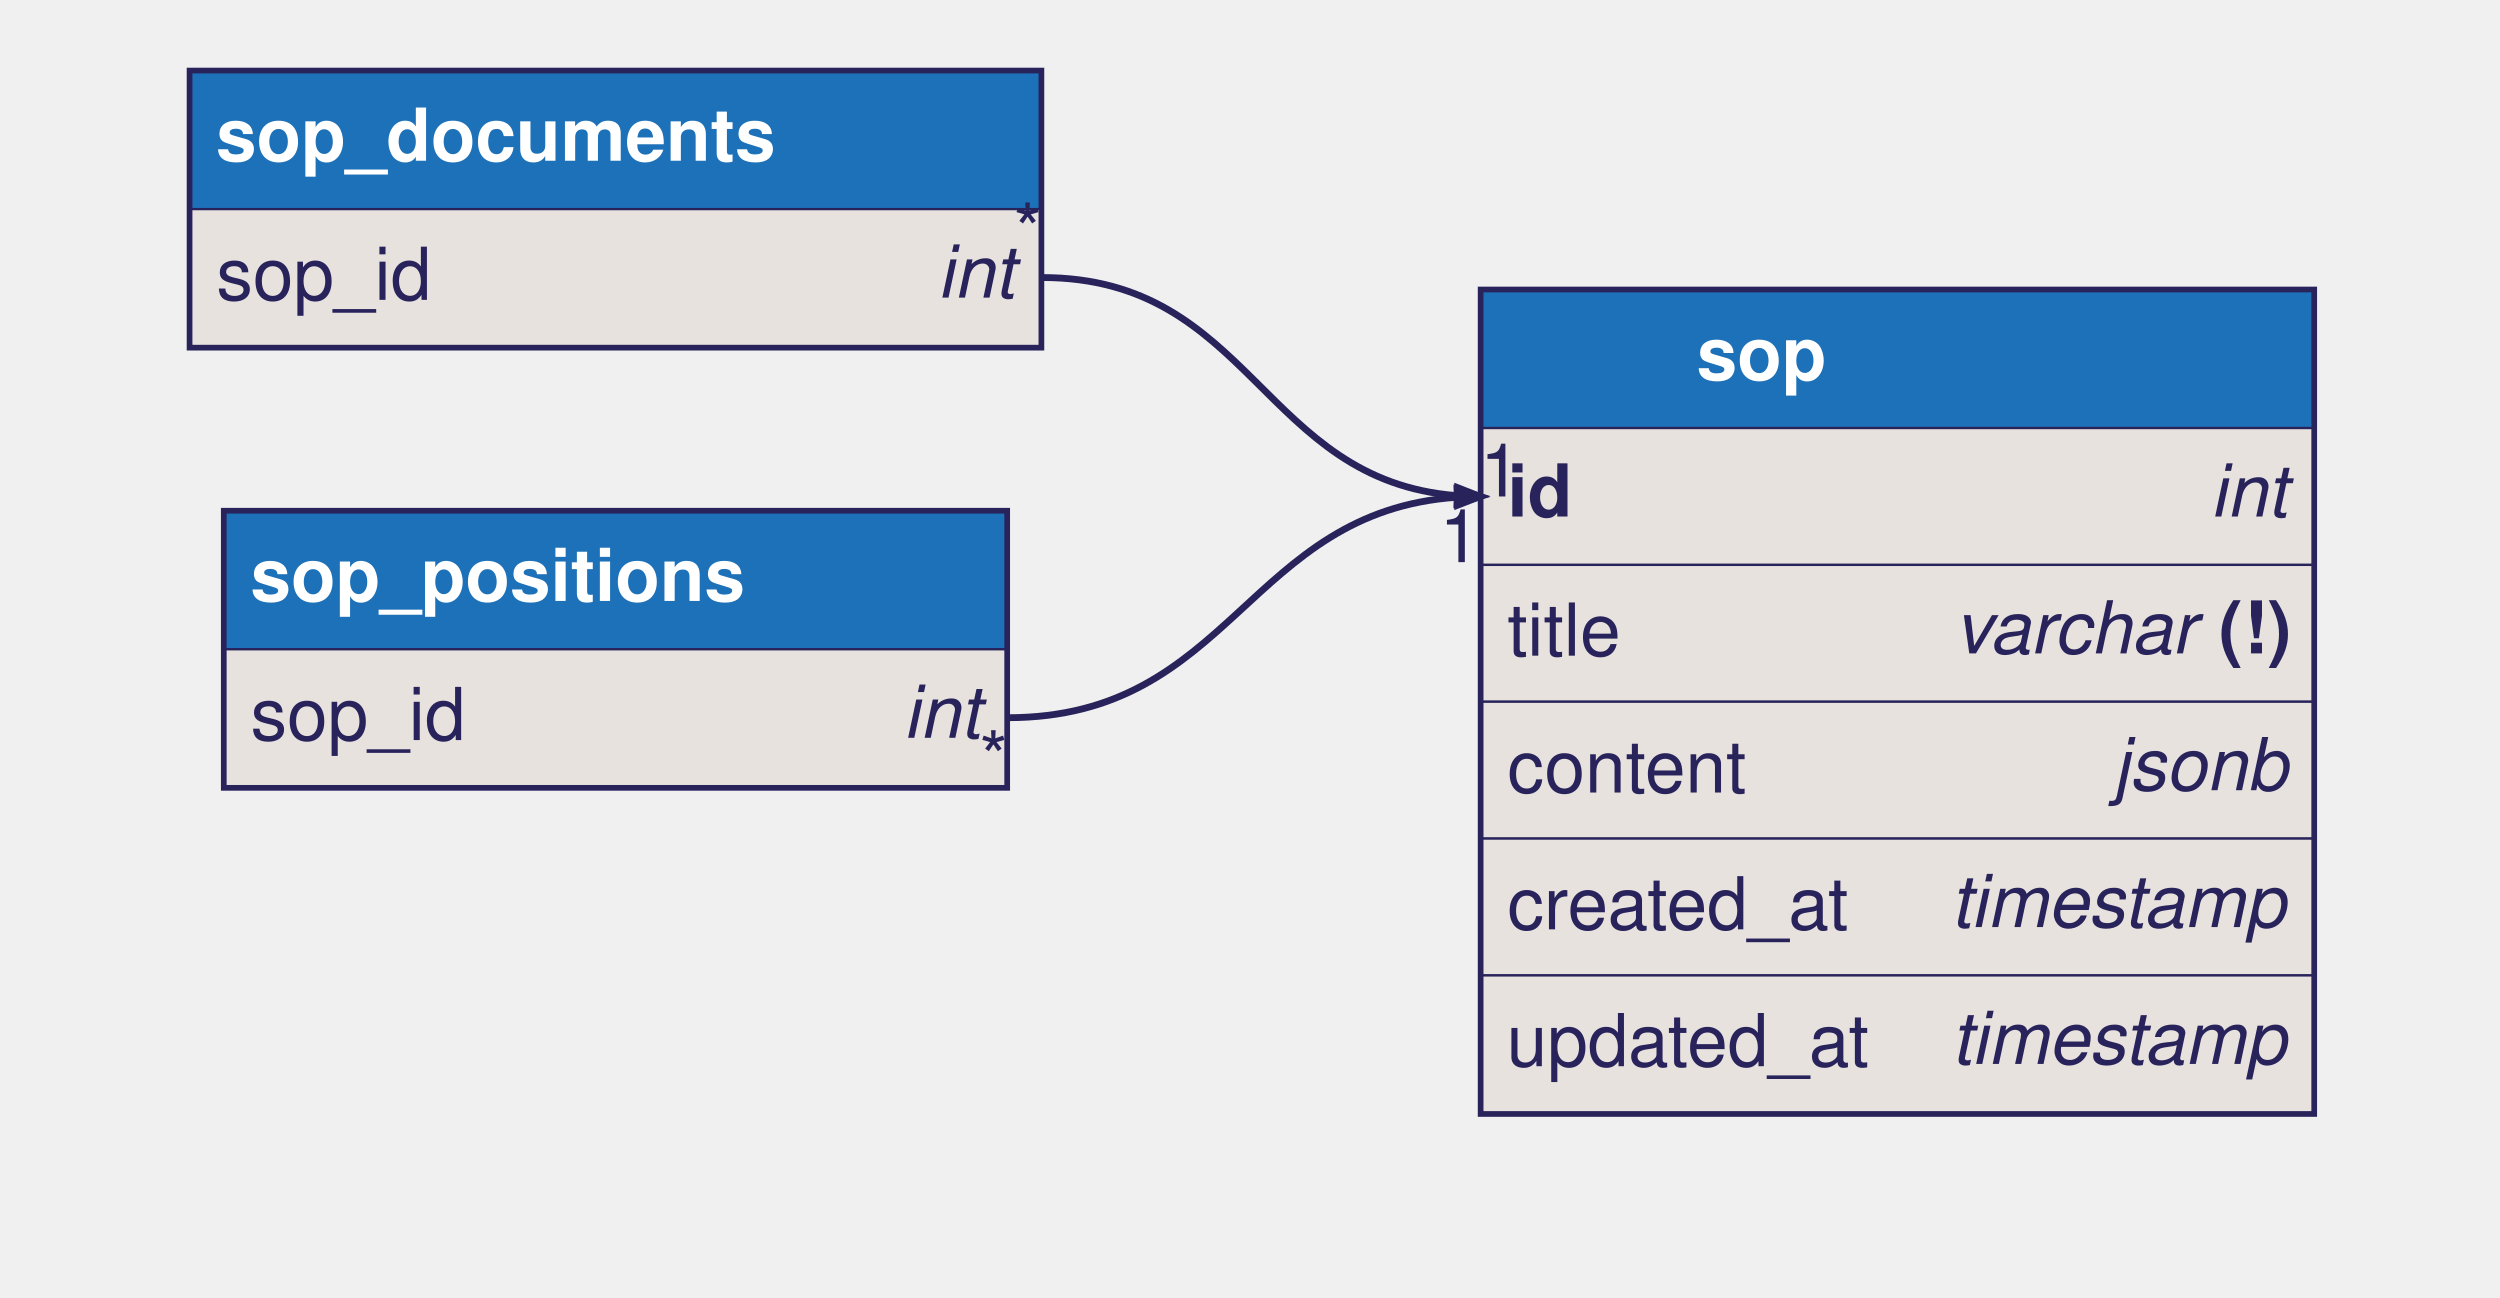
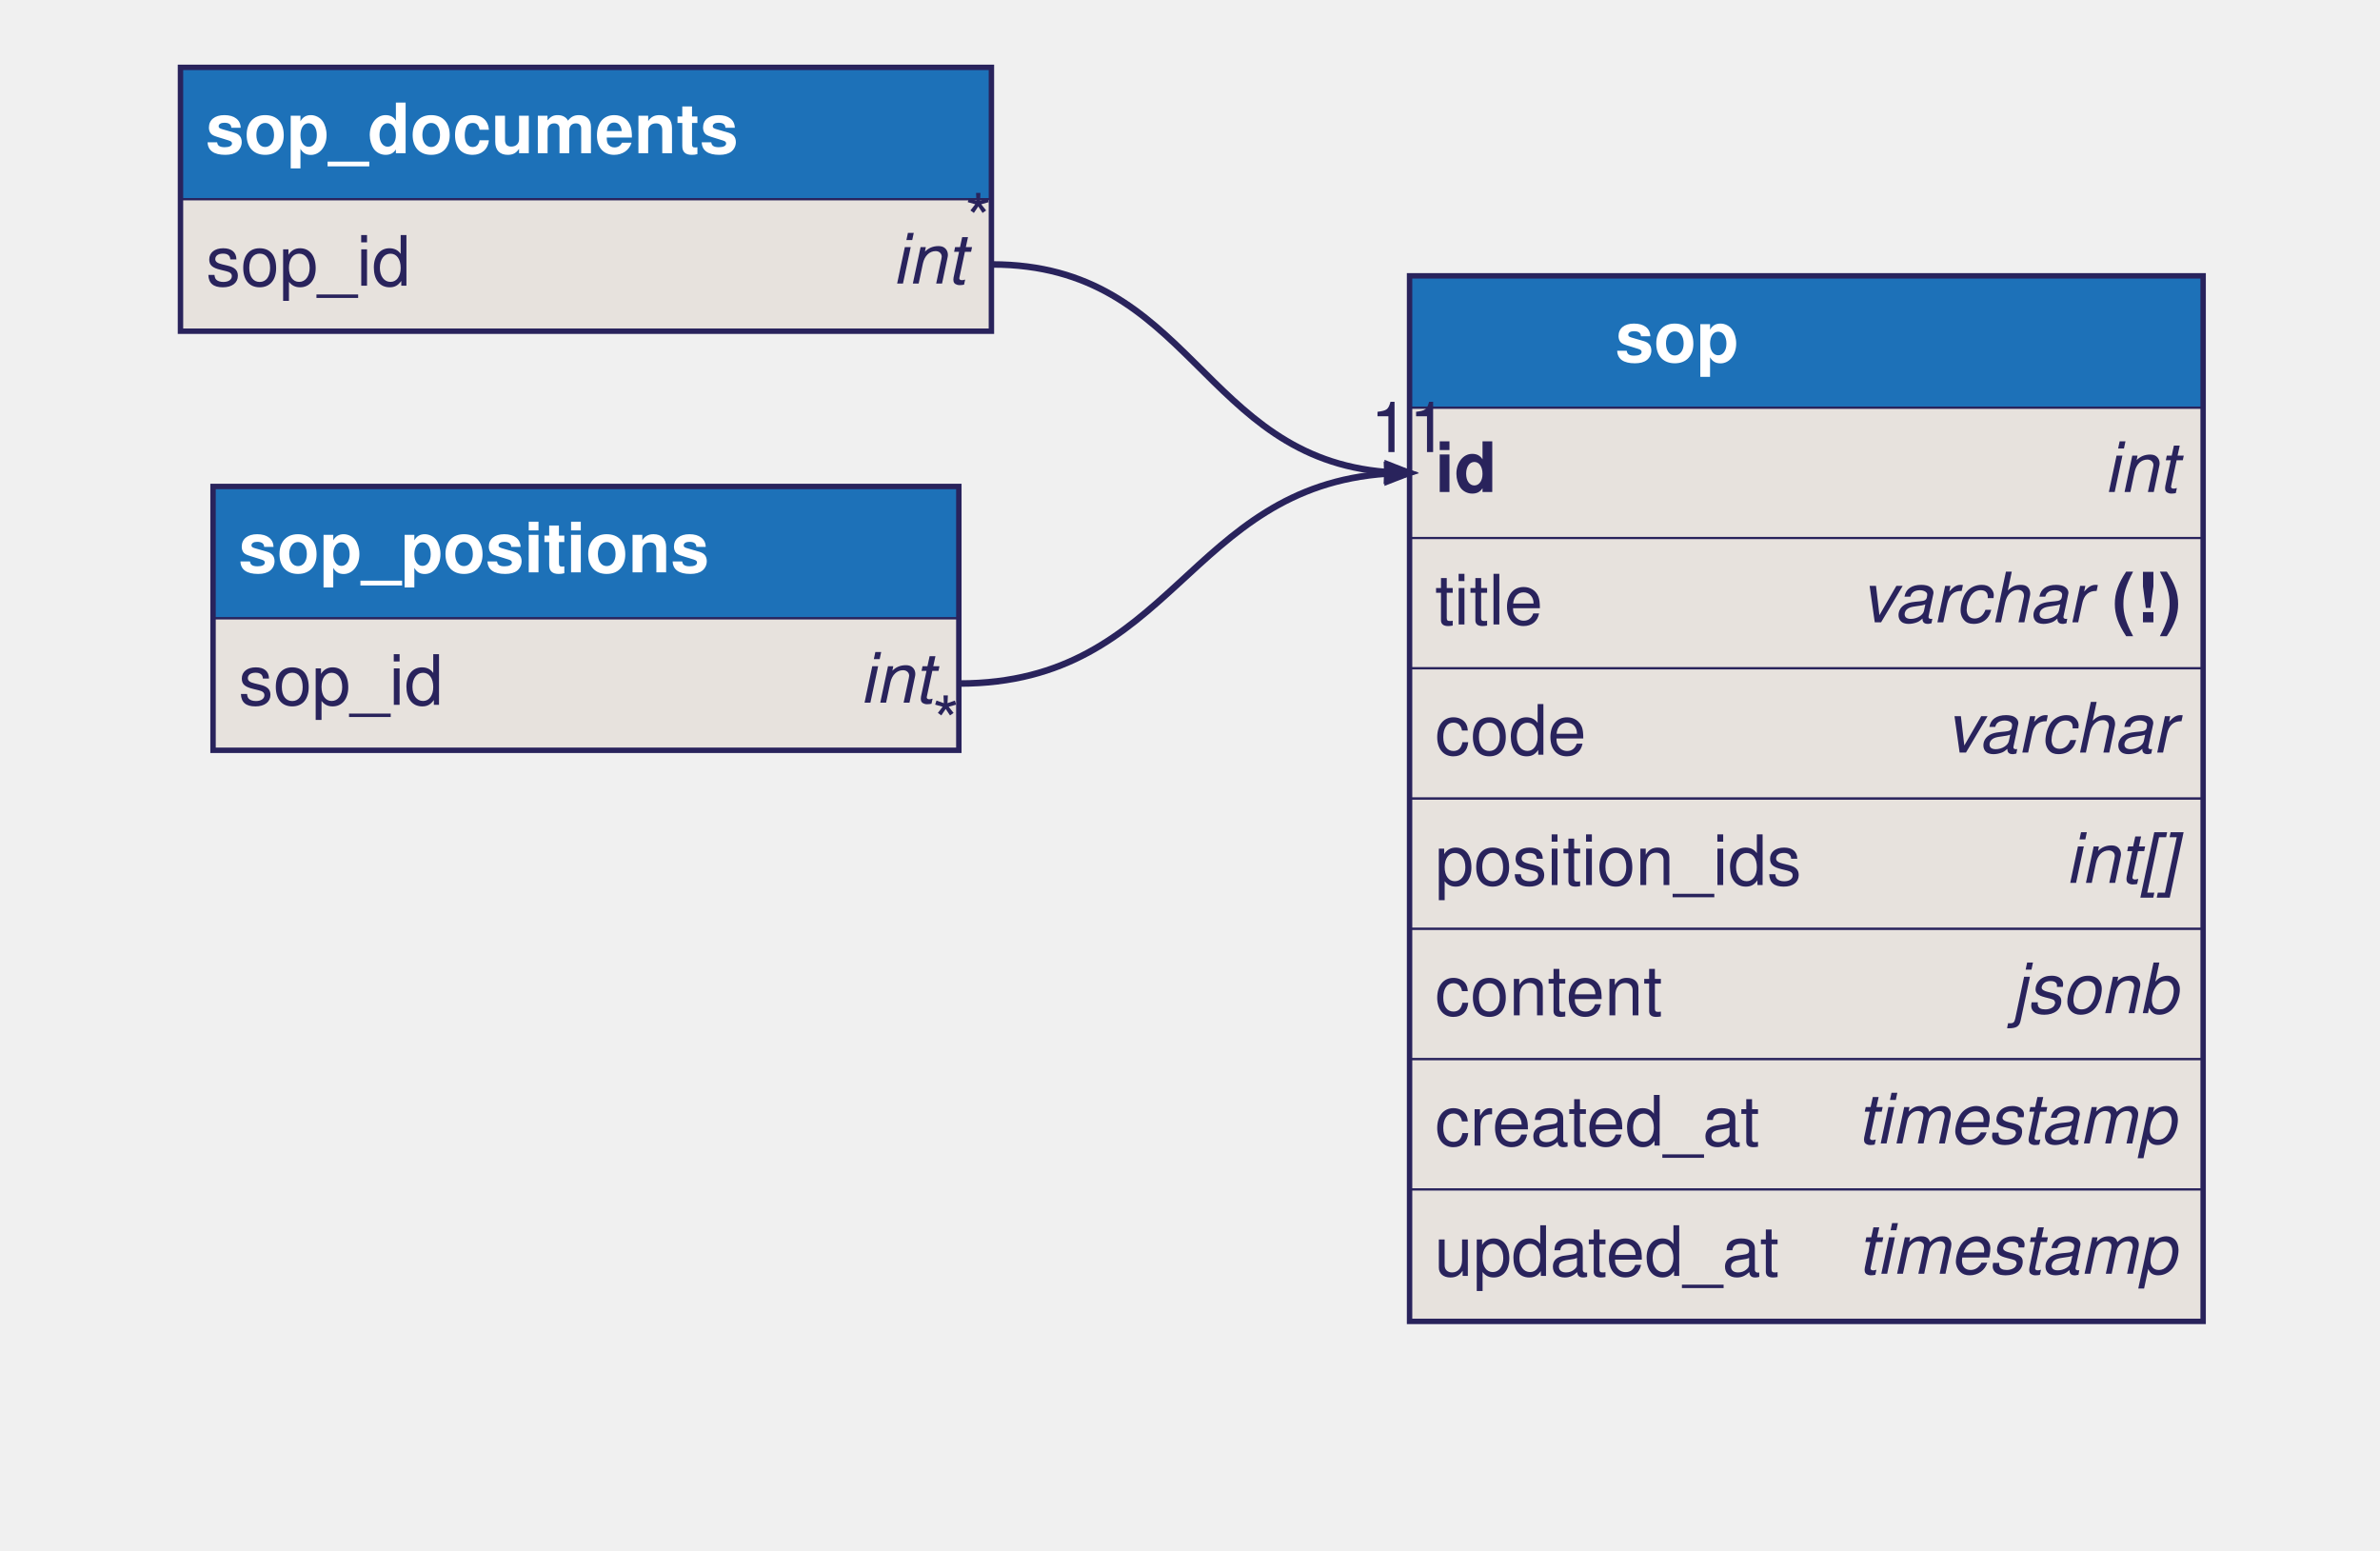
- <svg xmlns="http://www.w3.org/2000/svg" width="1096pt" height="569pt" viewBox="0.00 0.00 1096.17 569.07">
-   <g id="graph0" class="graph" transform="scale(1 1) rotate(0) translate(4 565.07)">
+ <svg xmlns="http://www.w3.org/2000/svg" width="1096pt" height="714pt" viewBox="0.00 0.00 1096.17 713.92">
+   <g id="graph0" class="graph" transform="scale(1 1) rotate(0) translate(4 709.92)">
    <g id="sop" class="node">
-       <ellipse fill="none" stroke="black" stroke-width="0" cx="827.96" cy="-257.39" rx="260.43" ry="257.27" />
-       <polygon fill="#1d71b8" stroke="transparent" points="645.96,-377.39 645.96,-437.39 1009.96,-437.39 1009.96,-377.39 645.96,-377.39" />
-       <polygon fill="none" stroke="#29235c" points="645.96,-377.39 645.96,-437.39 1009.96,-437.39 1009.96,-377.39 645.96,-377.39" />
-       <text text-anchor="start" x="739.92" y="-398.59" font-family="Helvetica,sans-Serif" font-weight="bold" font-size="32.00" fill="#ffffff">       sop       </text>
-       <polygon fill="#e7e2dd" stroke="transparent" points="645.96,-317.39 645.96,-377.39 1009.96,-377.39 1009.96,-317.39 645.96,-317.39" />
-       <polygon fill="none" stroke="#29235c" points="645.96,-317.39 645.96,-377.39 1009.96,-377.39 1009.96,-317.39 645.96,-317.39" />
-       <text text-anchor="start" x="656.96" y="-338.59" font-family="Helvetica,sans-Serif" font-weight="bold" font-size="32.00" fill="#29235c">id</text>
-       <text text-anchor="start" x="681.85" y="-338.59" font-family="Helvetica,sans-Serif" font-size="32.00" fill="#29235c">    </text>
-       <text text-anchor="start" x="965.18" y="-338.59" font-family="Helvetica,sans-Serif" font-style="italic" font-size="32.00" fill="#29235c">int</text>
-       <polygon fill="#e7e2dd" stroke="transparent" points="645.96,-257.39 645.96,-317.39 1009.96,-317.39 1009.96,-257.39 645.96,-257.39" />
-       <polygon fill="none" stroke="#29235c" points="645.96,-257.39 645.96,-317.39 1009.96,-317.39 1009.96,-257.39 645.96,-257.39" />
-       <text text-anchor="start" x="656.96" y="-277.59" font-family="Helvetica,sans-Serif" font-size="32.00" fill="#29235c">title    </text>
-       <text text-anchor="start" x="853.2" y="-278.59" font-family="Helvetica,sans-Serif" font-style="italic" font-size="32.00" fill="#29235c">varchar</text>
-       <text text-anchor="start" x="959.87" y="-278.59" font-family="Helvetica,sans-Serif" font-size="32.00" fill="#29235c"> </text>
-       <text text-anchor="start" x="968.76" y="-278.59" font-family="Helvetica,sans-Serif" font-weight="bold" font-size="32.00" fill="#29235c">(!)</text>
-       <polygon fill="#e7e2dd" stroke="transparent" points="645.96,-197.39 645.96,-257.39 1009.96,-257.39 1009.96,-197.39 645.96,-197.39" />
-       <polygon fill="none" stroke="#29235c" points="645.96,-197.39 645.96,-257.39 1009.96,-257.39 1009.96,-197.39 645.96,-197.39" />
-       <text text-anchor="start" x="656.96" y="-217.59" font-family="Helvetica,sans-Serif" font-size="32.00" fill="#29235c">content    </text>
-       <text text-anchor="start" x="922.49" y="-218.59" font-family="Helvetica,sans-Serif" font-style="italic" font-size="32.00" fill="#29235c">jsonb</text>
-       <polygon fill="#e7e2dd" stroke="transparent" points="645.96,-137.39 645.96,-197.39 1009.96,-197.39 1009.96,-137.39 645.96,-137.39" />
-       <polygon fill="none" stroke="#29235c" points="645.96,-137.39 645.96,-197.39 1009.96,-197.39 1009.96,-137.39 645.96,-137.39" />
-       <text text-anchor="start" x="656.96" y="-157.59" font-family="Helvetica,sans-Serif" font-size="32.00" fill="#29235c">created_at    </text>
-       <text text-anchor="start" x="851.4" y="-158.59" font-family="Helvetica,sans-Serif" font-style="italic" font-size="32.00" fill="#29235c">timestamp</text>
-       <polygon fill="#e7e2dd" stroke="transparent" points="645.96,-77.39 645.96,-137.39 1009.96,-137.39 1009.96,-77.39 645.96,-77.39" />
-       <polygon fill="none" stroke="#29235c" points="645.96,-77.39 645.96,-137.39 1009.96,-137.39 1009.96,-77.39 645.96,-77.39" />
-       <text text-anchor="start" x="656.63" y="-97.59" font-family="Helvetica,sans-Serif" font-size="32.00" fill="#29235c">updated_at    </text>
-       <text text-anchor="start" x="851.68" y="-98.59" font-family="Helvetica,sans-Serif" font-style="italic" font-size="32.00" fill="#29235c">timestamp</text>
-       <polygon fill="none" stroke="#29235c" stroke-width="2" points="644.96,-76.39 644.96,-438.39 1010.96,-438.39 1010.96,-76.39 644.96,-76.39" />
+       <ellipse fill="none" stroke="black" stroke-width="0" cx="827.96" cy="-342.24" rx="260.43" ry="342.48" />
+       <polygon fill="#1d71b8" stroke="transparent" points="645.96,-522.24 645.96,-582.24 1009.96,-582.24 1009.96,-522.24 645.96,-522.24" />
+       <polygon fill="none" stroke="#29235c" points="645.96,-522.24 645.96,-582.24 1009.96,-582.24 1009.96,-522.24 645.96,-522.24" />
+       <text text-anchor="start" x="739.92" y="-543.44" font-family="Helvetica,sans-Serif" font-weight="bold" font-size="32.00" fill="#ffffff">       sop       </text>
+       <polygon fill="#e7e2dd" stroke="transparent" points="645.96,-462.24 645.96,-522.24 1009.96,-522.24 1009.96,-462.24 645.96,-462.24" />
+       <polygon fill="none" stroke="#29235c" points="645.96,-462.24 645.96,-522.24 1009.96,-522.24 1009.96,-462.24 645.96,-462.24" />
+       <text text-anchor="start" x="656.96" y="-483.44" font-family="Helvetica,sans-Serif" font-weight="bold" font-size="32.00" fill="#29235c">id</text>
+       <text text-anchor="start" x="681.85" y="-483.44" font-family="Helvetica,sans-Serif" font-size="32.00" fill="#29235c">    </text>
+       <text text-anchor="start" x="965.18" y="-483.44" font-family="Helvetica,sans-Serif" font-style="italic" font-size="32.00" fill="#29235c">int</text>
+       <polygon fill="#e7e2dd" stroke="transparent" points="645.96,-402.24 645.96,-462.24 1009.96,-462.24 1009.96,-402.24 645.96,-402.24" />
+       <polygon fill="none" stroke="#29235c" points="645.96,-402.24 645.96,-462.24 1009.96,-462.24 1009.96,-402.24 645.96,-402.24" />
+       <text text-anchor="start" x="656.96" y="-422.44" font-family="Helvetica,sans-Serif" font-size="32.00" fill="#29235c">title    </text>
+       <text text-anchor="start" x="853.2" y="-423.44" font-family="Helvetica,sans-Serif" font-style="italic" font-size="32.00" fill="#29235c">varchar</text>
+       <text text-anchor="start" x="959.87" y="-423.44" font-family="Helvetica,sans-Serif" font-size="32.00" fill="#29235c"> </text>
+       <text text-anchor="start" x="968.76" y="-423.44" font-family="Helvetica,sans-Serif" font-weight="bold" font-size="32.00" fill="#29235c">(!)</text>
+       <polygon fill="#e7e2dd" stroke="transparent" points="645.96,-342.24 645.96,-402.24 1009.96,-402.24 1009.96,-342.24 645.96,-342.24" />
+       <polygon fill="none" stroke="#29235c" points="645.96,-342.24 645.96,-402.24 1009.96,-402.24 1009.96,-342.24 645.96,-342.24" />
+       <text text-anchor="start" x="656.96" y="-362.44" font-family="Helvetica,sans-Serif" font-size="32.00" fill="#29235c">code    </text>
+       <text text-anchor="start" x="892.29" y="-363.44" font-family="Helvetica,sans-Serif" font-style="italic" font-size="32.00" fill="#29235c">varchar</text>
+       <polygon fill="#e7e2dd" stroke="transparent" points="645.96,-282.24 645.96,-342.24 1009.96,-342.24 1009.96,-282.24 645.96,-282.24" />
+       <polygon fill="none" stroke="#29235c" points="645.96,-282.24 645.96,-342.24 1009.96,-342.24 1009.96,-282.24 645.96,-282.24" />
+       <text text-anchor="start" x="656.96" y="-302.44" font-family="Helvetica,sans-Serif" font-size="32.00" fill="#29235c">position_ids    </text>
+       <text text-anchor="start" x="947.39" y="-303.44" font-family="Helvetica,sans-Serif" font-style="italic" font-size="32.00" fill="#29235c">int[]</text>
+       <polygon fill="#e7e2dd" stroke="transparent" points="645.96,-222.24 645.96,-282.24 1009.96,-282.24 1009.96,-222.24 645.96,-222.24" />
+       <polygon fill="none" stroke="#29235c" points="645.96,-222.24 645.96,-282.24 1009.96,-282.24 1009.96,-222.24 645.96,-222.24" />
+       <text text-anchor="start" x="656.96" y="-242.44" font-family="Helvetica,sans-Serif" font-size="32.00" fill="#29235c">content    </text>
+       <text text-anchor="start" x="922.49" y="-243.44" font-family="Helvetica,sans-Serif" font-style="italic" font-size="32.00" fill="#29235c">jsonb</text>
+       <polygon fill="#e7e2dd" stroke="transparent" points="645.96,-162.24 645.96,-222.24 1009.96,-222.24 1009.96,-162.24 645.96,-162.24" />
+       <polygon fill="none" stroke="#29235c" points="645.96,-162.24 645.96,-222.24 1009.96,-222.24 1009.96,-162.24 645.96,-162.24" />
+       <text text-anchor="start" x="656.96" y="-182.44" font-family="Helvetica,sans-Serif" font-size="32.00" fill="#29235c">created_at    </text>
+       <text text-anchor="start" x="851.4" y="-183.44" font-family="Helvetica,sans-Serif" font-style="italic" font-size="32.00" fill="#29235c">timestamp</text>
+       <polygon fill="#e7e2dd" stroke="transparent" points="645.96,-102.24 645.96,-162.24 1009.96,-162.24 1009.96,-102.24 645.96,-102.24" />
+       <polygon fill="none" stroke="#29235c" points="645.96,-102.24 645.96,-162.24 1009.96,-162.24 1009.96,-102.24 645.96,-102.24" />
+       <text text-anchor="start" x="656.63" y="-122.44" font-family="Helvetica,sans-Serif" font-size="32.00" fill="#29235c">updated_at    </text>
+       <text text-anchor="start" x="851.68" y="-123.44" font-family="Helvetica,sans-Serif" font-style="italic" font-size="32.00" fill="#29235c">timestamp</text>
+       <polygon fill="none" stroke="#29235c" stroke-width="2" points="644.96,-101.24 644.96,-583.24 1010.96,-583.24 1010.96,-101.24 644.96,-101.24" />
    </g>
    <g id="sop_documents" class="node">
-       <ellipse fill="none" stroke="black" stroke-width="0" cx="265.87" cy="-473.39" rx="265.74" ry="87.86" />
-       <polygon fill="#1d71b8" stroke="transparent" points="79.87,-473.39 79.87,-533.39 451.87,-533.39 451.87,-473.39 79.87,-473.39" />
-       <polygon fill="none" stroke="#29235c" points="79.87,-473.39 79.87,-533.39 451.87,-533.39 451.87,-473.39 79.87,-473.39" />
-       <text text-anchor="start" x="90.69" y="-494.59" font-family="Helvetica,sans-Serif" font-weight="bold" font-size="32.00" fill="#ffffff">       sop_documents       </text>
-       <polygon fill="#e7e2dd" stroke="transparent" points="79.87,-413.39 79.87,-473.39 451.87,-473.39 451.87,-413.39 79.87,-413.39" />
-       <polygon fill="none" stroke="#29235c" points="79.87,-413.39 79.87,-473.39 451.87,-473.39 451.87,-413.39 79.87,-413.39" />
-       <text text-anchor="start" x="90.87" y="-433.59" font-family="Helvetica,sans-Serif" font-size="32.00" fill="#29235c">sop_id    </text>
-       <text text-anchor="start" x="407.09" y="-434.59" font-family="Helvetica,sans-Serif" font-style="italic" font-size="32.00" fill="#29235c">int</text>
-       <polygon fill="none" stroke="#29235c" stroke-width="2" points="78.87,-412.39 78.87,-534.39 452.87,-534.39 452.87,-412.39 78.87,-412.39" />
+       <ellipse fill="none" stroke="black" stroke-width="0" cx="265.87" cy="-618.24" rx="265.74" ry="87.86" />
+       <polygon fill="#1d71b8" stroke="transparent" points="79.87,-618.24 79.87,-678.24 451.87,-678.24 451.87,-618.24 79.87,-618.24" />
+       <polygon fill="none" stroke="#29235c" points="79.87,-618.24 79.87,-678.24 451.87,-678.24 451.87,-618.24 79.87,-618.24" />
+       <text text-anchor="start" x="90.69" y="-639.44" font-family="Helvetica,sans-Serif" font-weight="bold" font-size="32.00" fill="#ffffff">       sop_documents       </text>
+       <polygon fill="#e7e2dd" stroke="transparent" points="79.87,-558.24 79.87,-618.24 451.87,-618.24 451.87,-558.24 79.87,-558.24" />
+       <polygon fill="none" stroke="#29235c" points="79.87,-558.24 79.87,-618.24 451.87,-618.24 451.87,-558.24 79.87,-558.24" />
+       <text text-anchor="start" x="90.87" y="-578.44" font-family="Helvetica,sans-Serif" font-size="32.00" fill="#29235c">sop_id    </text>
+       <text text-anchor="start" x="407.09" y="-579.44" font-family="Helvetica,sans-Serif" font-style="italic" font-size="32.00" fill="#29235c">int</text>
+       <polygon fill="none" stroke="#29235c" stroke-width="2" points="78.87,-557.24 78.87,-679.24 452.87,-679.24 452.87,-557.24 78.87,-557.24" />
    </g>
    <g id="edge2" class="edge">
-       <path fill="none" stroke="#29235c" stroke-width="3" d="M452.87,-443.39C544.77,-443.39 549.3,-354.38 634.71,-347.77" />
-       <polygon fill="#29235c" stroke="#29235c" stroke-width="3" points="635.1,-351.26 644.96,-347.39 634.83,-344.27 635.1,-351.26" />
-       <text text-anchor="middle" x="653.85" y="-347.39" font-family="Helvetica,sans-Serif" font-size="32.00" fill="#29235c">1</text>
-       <text text-anchor="middle" x="446.65" y="-452.99" font-family="Helvetica,sans-Serif" font-size="32.00" fill="#29235c">*</text>
+       <path fill="none" stroke="#29235c" stroke-width="3" d="M452.87,-588.24C544.77,-588.24 549.3,-499.23 634.71,-492.63" />
+       <polygon fill="#29235c" stroke="#29235c" stroke-width="3" points="635.1,-496.11 644.96,-492.24 634.83,-489.12 635.1,-496.11" />
+       <text text-anchor="middle" x="636.07" y="-501.84" font-family="Helvetica,sans-Serif" font-size="32.00" fill="#29235c">1</text>
+       <text text-anchor="middle" x="446.65" y="-597.84" font-family="Helvetica,sans-Serif" font-size="32.00" fill="#29235c">*</text>
    </g>
    <g id="sop_positions" class="node">
-       <ellipse fill="none" stroke="black" stroke-width="0" cx="265.87" cy="-280.39" rx="244.82" ry="87.86" />
-       <polygon fill="#1d71b8" stroke="transparent" points="94.87,-280.39 94.87,-340.39 436.87,-340.39 436.87,-280.39 94.87,-280.39" />
-       <polygon fill="none" stroke="#29235c" points="94.87,-280.39 94.87,-340.39 436.87,-340.39 436.87,-280.39 94.87,-280.39" />
-       <text text-anchor="start" x="105.81" y="-301.59" font-family="Helvetica,sans-Serif" font-weight="bold" font-size="32.00" fill="#ffffff">       sop_positions       </text>
-       <polygon fill="#e7e2dd" stroke="transparent" points="94.87,-220.39 94.87,-280.39 436.87,-280.39 436.87,-220.39 94.87,-220.39" />
-       <polygon fill="none" stroke="#29235c" points="94.87,-220.39 94.87,-280.39 436.87,-280.39 436.87,-220.39 94.87,-220.39" />
-       <text text-anchor="start" x="105.87" y="-240.59" font-family="Helvetica,sans-Serif" font-size="32.00" fill="#29235c">sop_id    </text>
-       <text text-anchor="start" x="392.09" y="-241.59" font-family="Helvetica,sans-Serif" font-style="italic" font-size="32.00" fill="#29235c">int</text>
-       <polygon fill="none" stroke="#29235c" stroke-width="2" points="93.87,-219.39 93.87,-341.39 437.87,-341.39 437.87,-219.39 93.87,-219.39" />
+       <ellipse fill="none" stroke="black" stroke-width="0" cx="265.87" cy="-425.24" rx="244.82" ry="87.86" />
+       <polygon fill="#1d71b8" stroke="transparent" points="94.87,-425.24 94.87,-485.24 436.87,-485.24 436.87,-425.24 94.87,-425.24" />
+       <polygon fill="none" stroke="#29235c" points="94.87,-425.24 94.87,-485.24 436.87,-485.24 436.87,-425.24 94.87,-425.24" />
+       <text text-anchor="start" x="105.81" y="-446.44" font-family="Helvetica,sans-Serif" font-weight="bold" font-size="32.00" fill="#ffffff">       sop_positions       </text>
+       <polygon fill="#e7e2dd" stroke="transparent" points="94.87,-365.24 94.87,-425.24 436.87,-425.24 436.87,-365.24 94.87,-365.24" />
+       <polygon fill="none" stroke="#29235c" points="94.87,-365.24 94.87,-425.24 436.87,-425.24 436.87,-365.24 94.87,-365.24" />
+       <text text-anchor="start" x="105.87" y="-385.44" font-family="Helvetica,sans-Serif" font-size="32.00" fill="#29235c">sop_id    </text>
+       <text text-anchor="start" x="392.09" y="-386.44" font-family="Helvetica,sans-Serif" font-style="italic" font-size="32.00" fill="#29235c">int</text>
+       <polygon fill="none" stroke="#29235c" stroke-width="2" points="93.87,-364.24 93.87,-486.24 437.87,-486.24 437.87,-364.24 93.87,-364.24" />
    </g>
    <g id="edge4" class="edge">
-       <path fill="none" stroke="#29235c" stroke-width="3" d="M437.87,-250.39C536.03,-250.39 542.95,-340.87 634.87,-347.05" />
-       <polygon fill="#29235c" stroke="#29235c" stroke-width="3" points="634.85,-350.56 644.96,-347.39 635.08,-343.56 634.85,-350.56" />
-       <text text-anchor="middle" x="636.07" y="-318.59" font-family="Helvetica,sans-Serif" font-size="32.00" fill="#29235c">1</text>
-       <text text-anchor="middle" x="431.65" y="-221.59" font-family="Helvetica,sans-Serif" font-size="32.00" fill="#29235c">*</text>
+       <path fill="none" stroke="#29235c" stroke-width="3" d="M437.87,-395.24C536.03,-395.24 542.95,-485.72 634.87,-491.91" />
+       <polygon fill="#29235c" stroke="#29235c" stroke-width="3" points="634.85,-495.41 644.96,-492.24 635.08,-488.41 634.85,-495.41" />
+       <text text-anchor="middle" x="653.85" y="-501.84" font-family="Helvetica,sans-Serif" font-size="32.00" fill="#29235c">1</text>
+       <text text-anchor="middle" x="431.65" y="-366.44" font-family="Helvetica,sans-Serif" font-size="32.00" fill="#29235c">*</text>
    </g>
  </g>
</svg>
